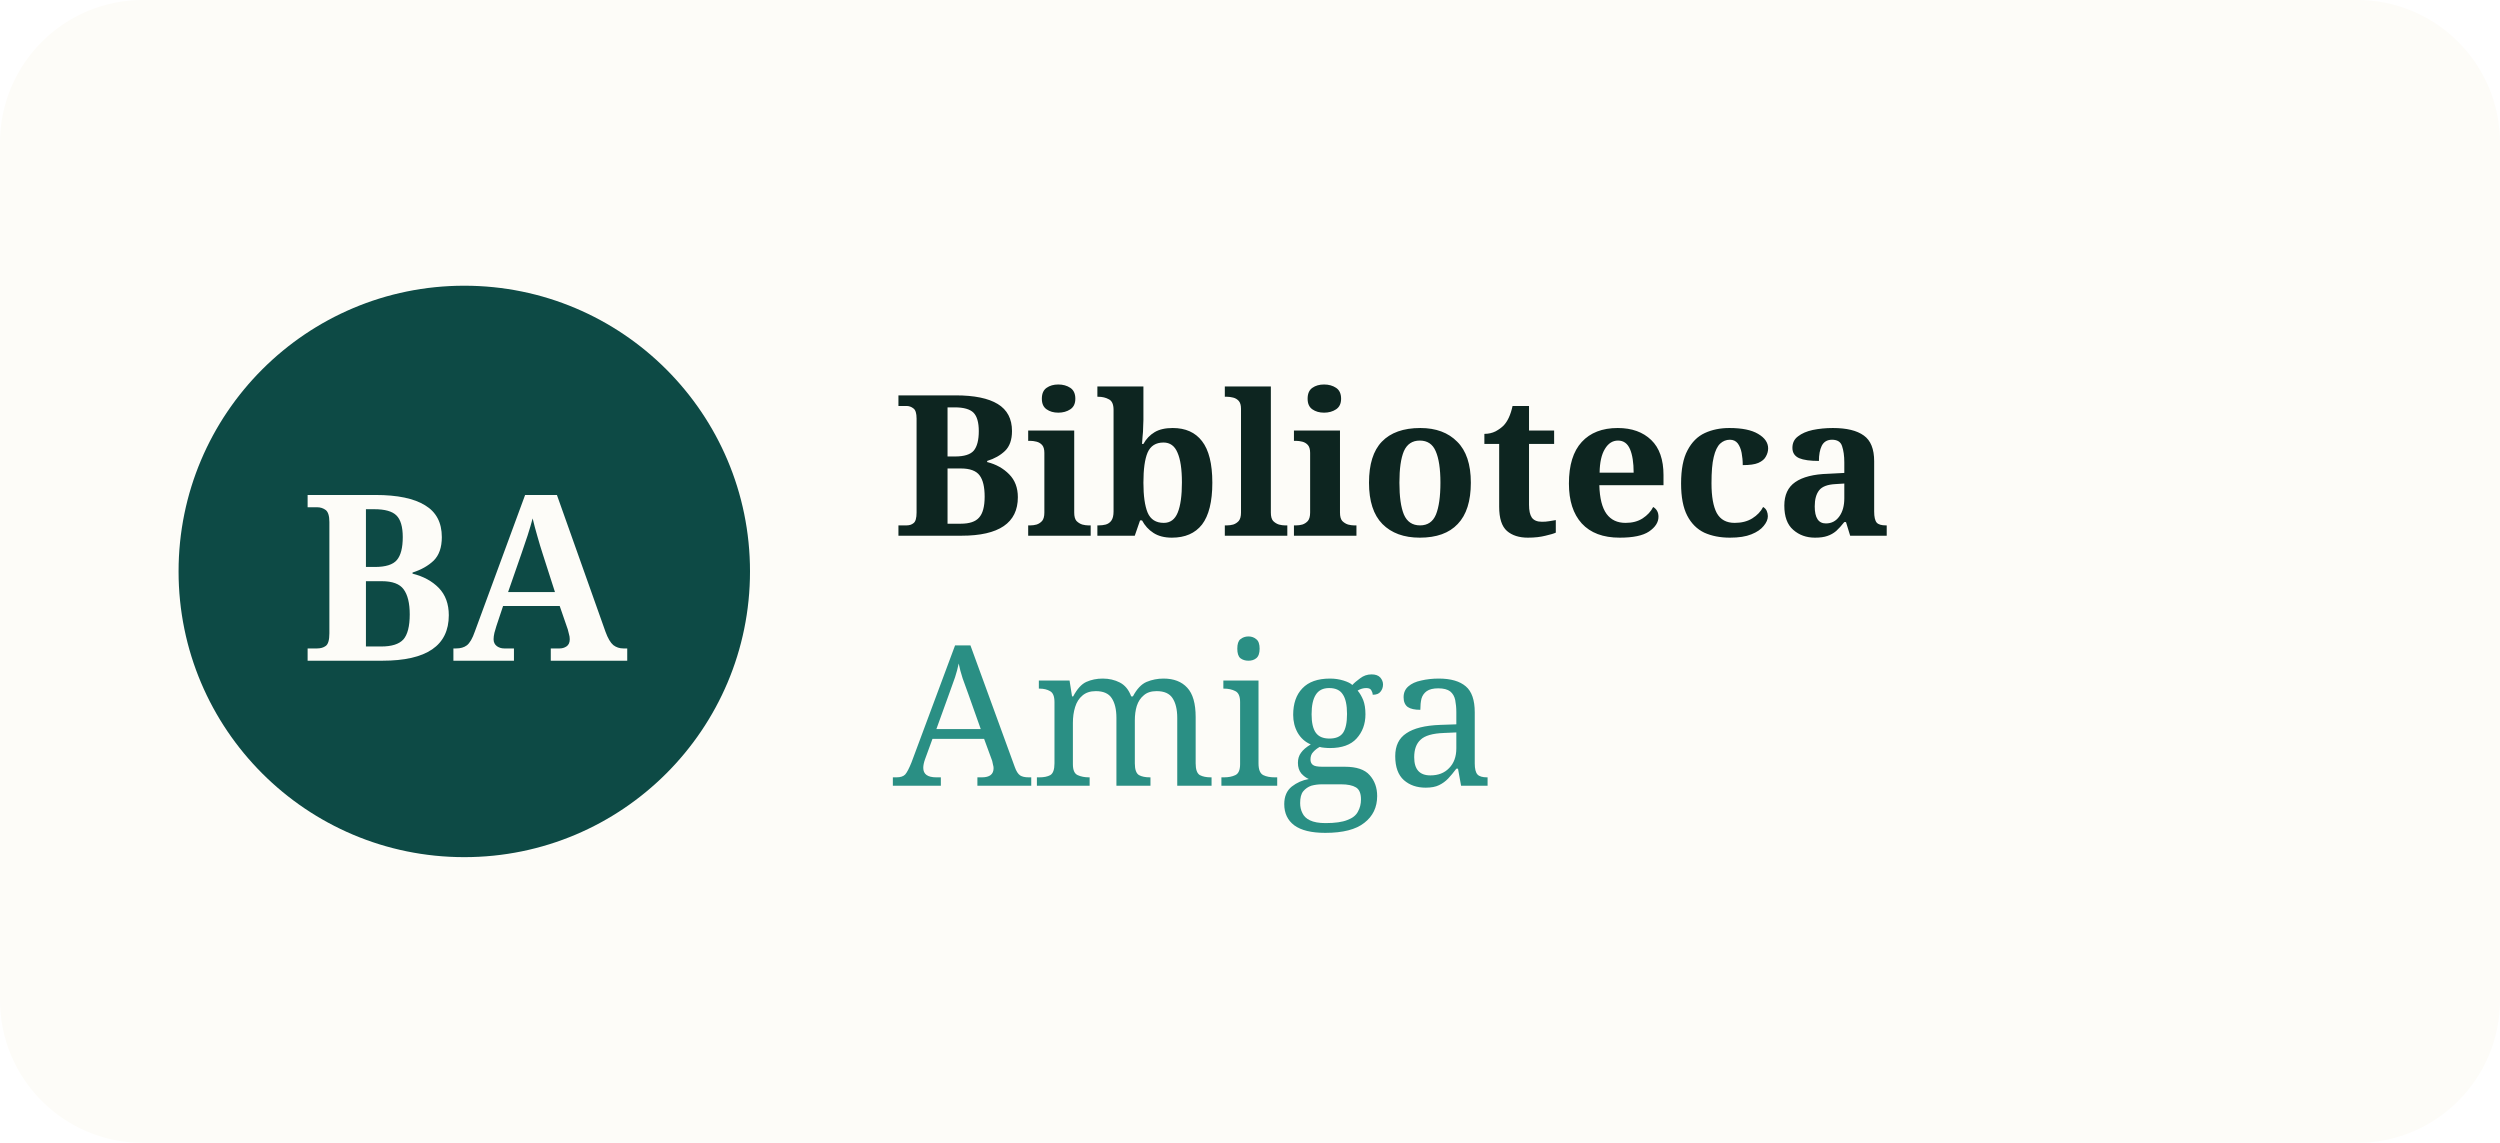
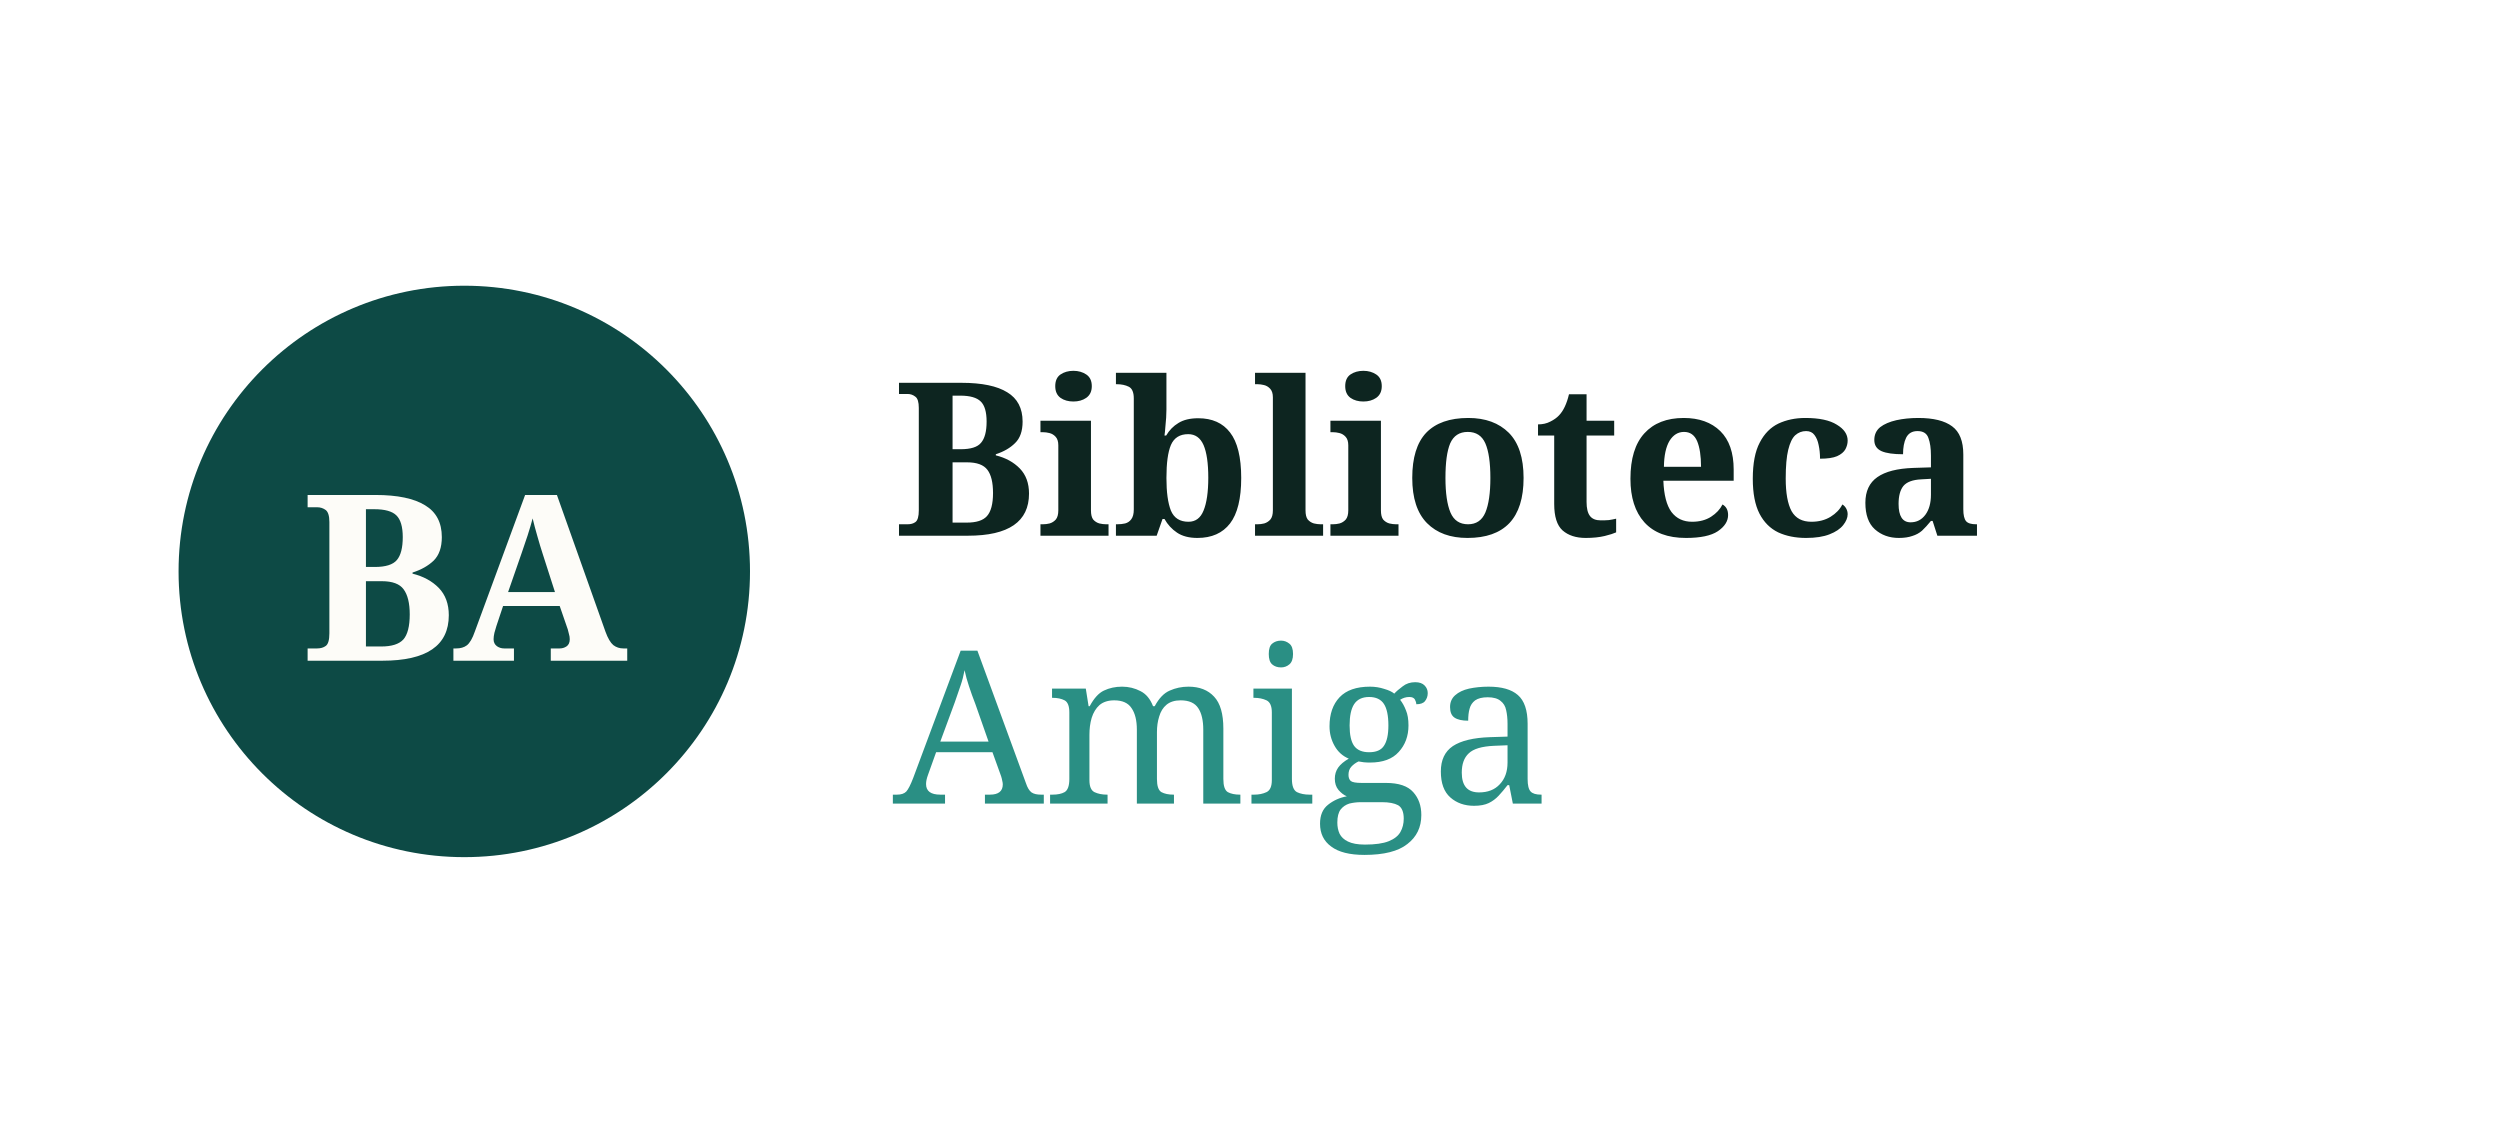
<svg xmlns="http://www.w3.org/2000/svg" viewBox="0 0 140 64" width="140" height="64" role="img" aria-label="Biblioteca Amiga">
-   <rect width="140" height="64" rx="8" fill="#FDFCF8" />
  <circle cx="26" cy="32" r="16" fill="#0D4A45" />
  <text x="26" y="37" text-anchor="middle" font-family="Georgia, 'Playfair Display', serif" font-size="13" font-weight="700" fill="#FDFCF8">BA</text>
-   <text x="50" y="30" font-family="Georgia, 'Playfair Display', serif" font-size="11" font-weight="600" fill="#0D2520">Biblioteca</text>
-   <text x="50" y="44" font-family="Georgia, 'Playfair Display', serif" font-size="11" fill="#2A8F84">Amiga</text>
+   <text x="50" y="30" font-family="Georgia, 'Playfair Display', serif" font-size="12" font-weight="600" fill="#0D2520">Biblioteca</text>
+   <text x="50" y="45" font-family="Georgia, 'Playfair Display', serif" font-size="12" fill="#2A8F84">Amiga</text>
</svg>
